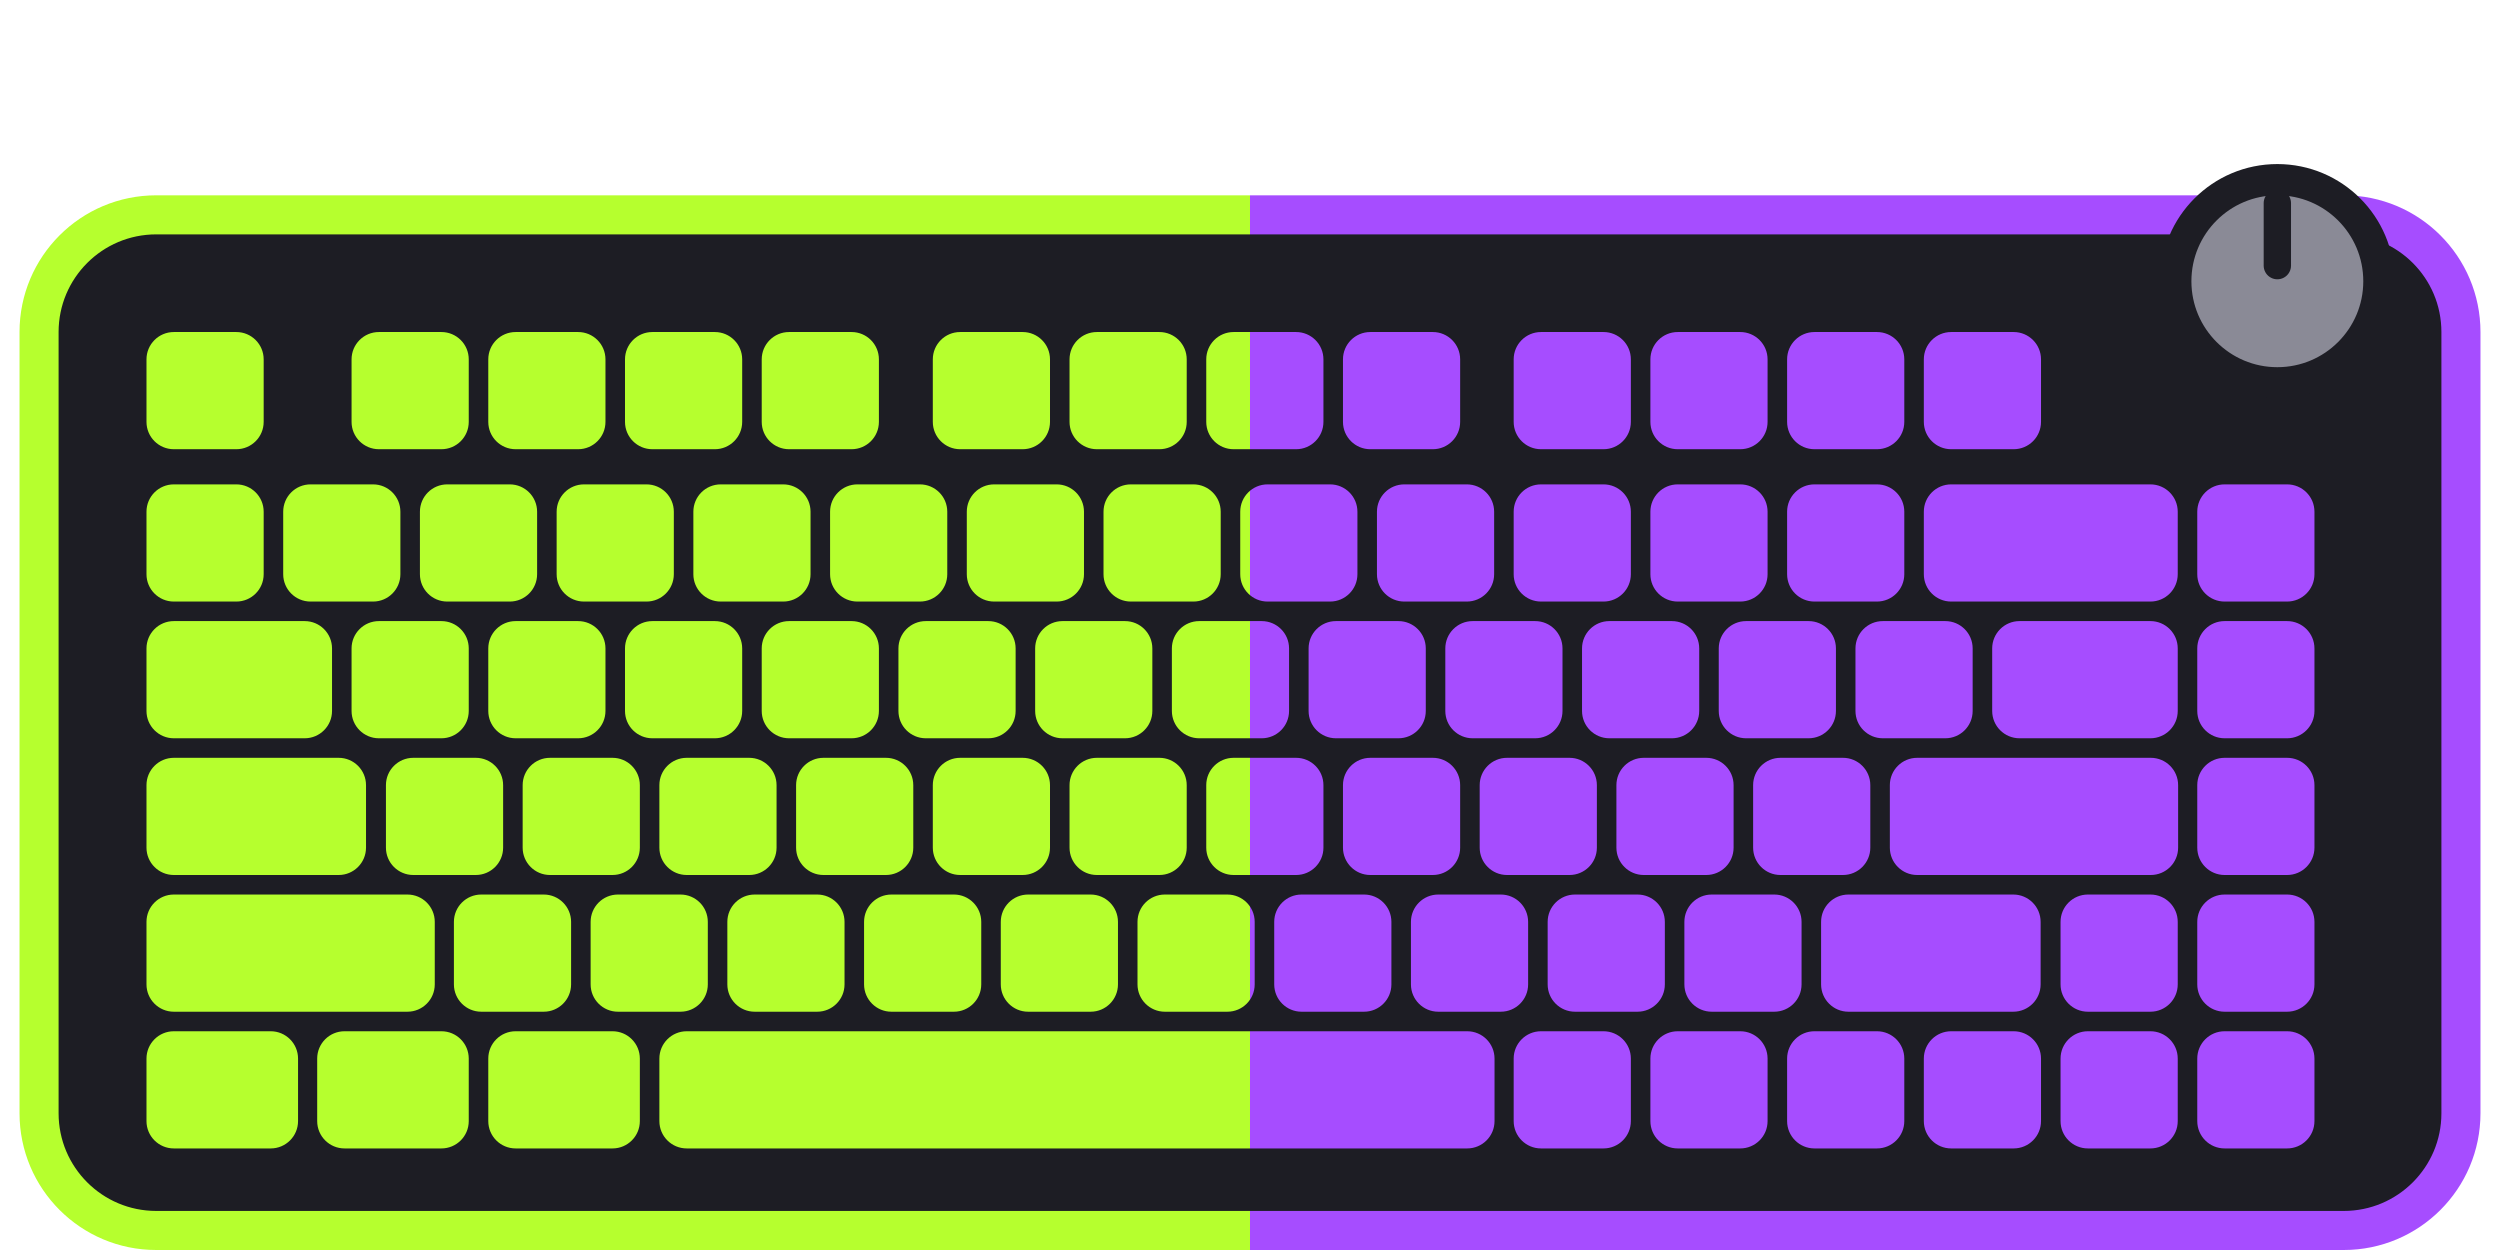
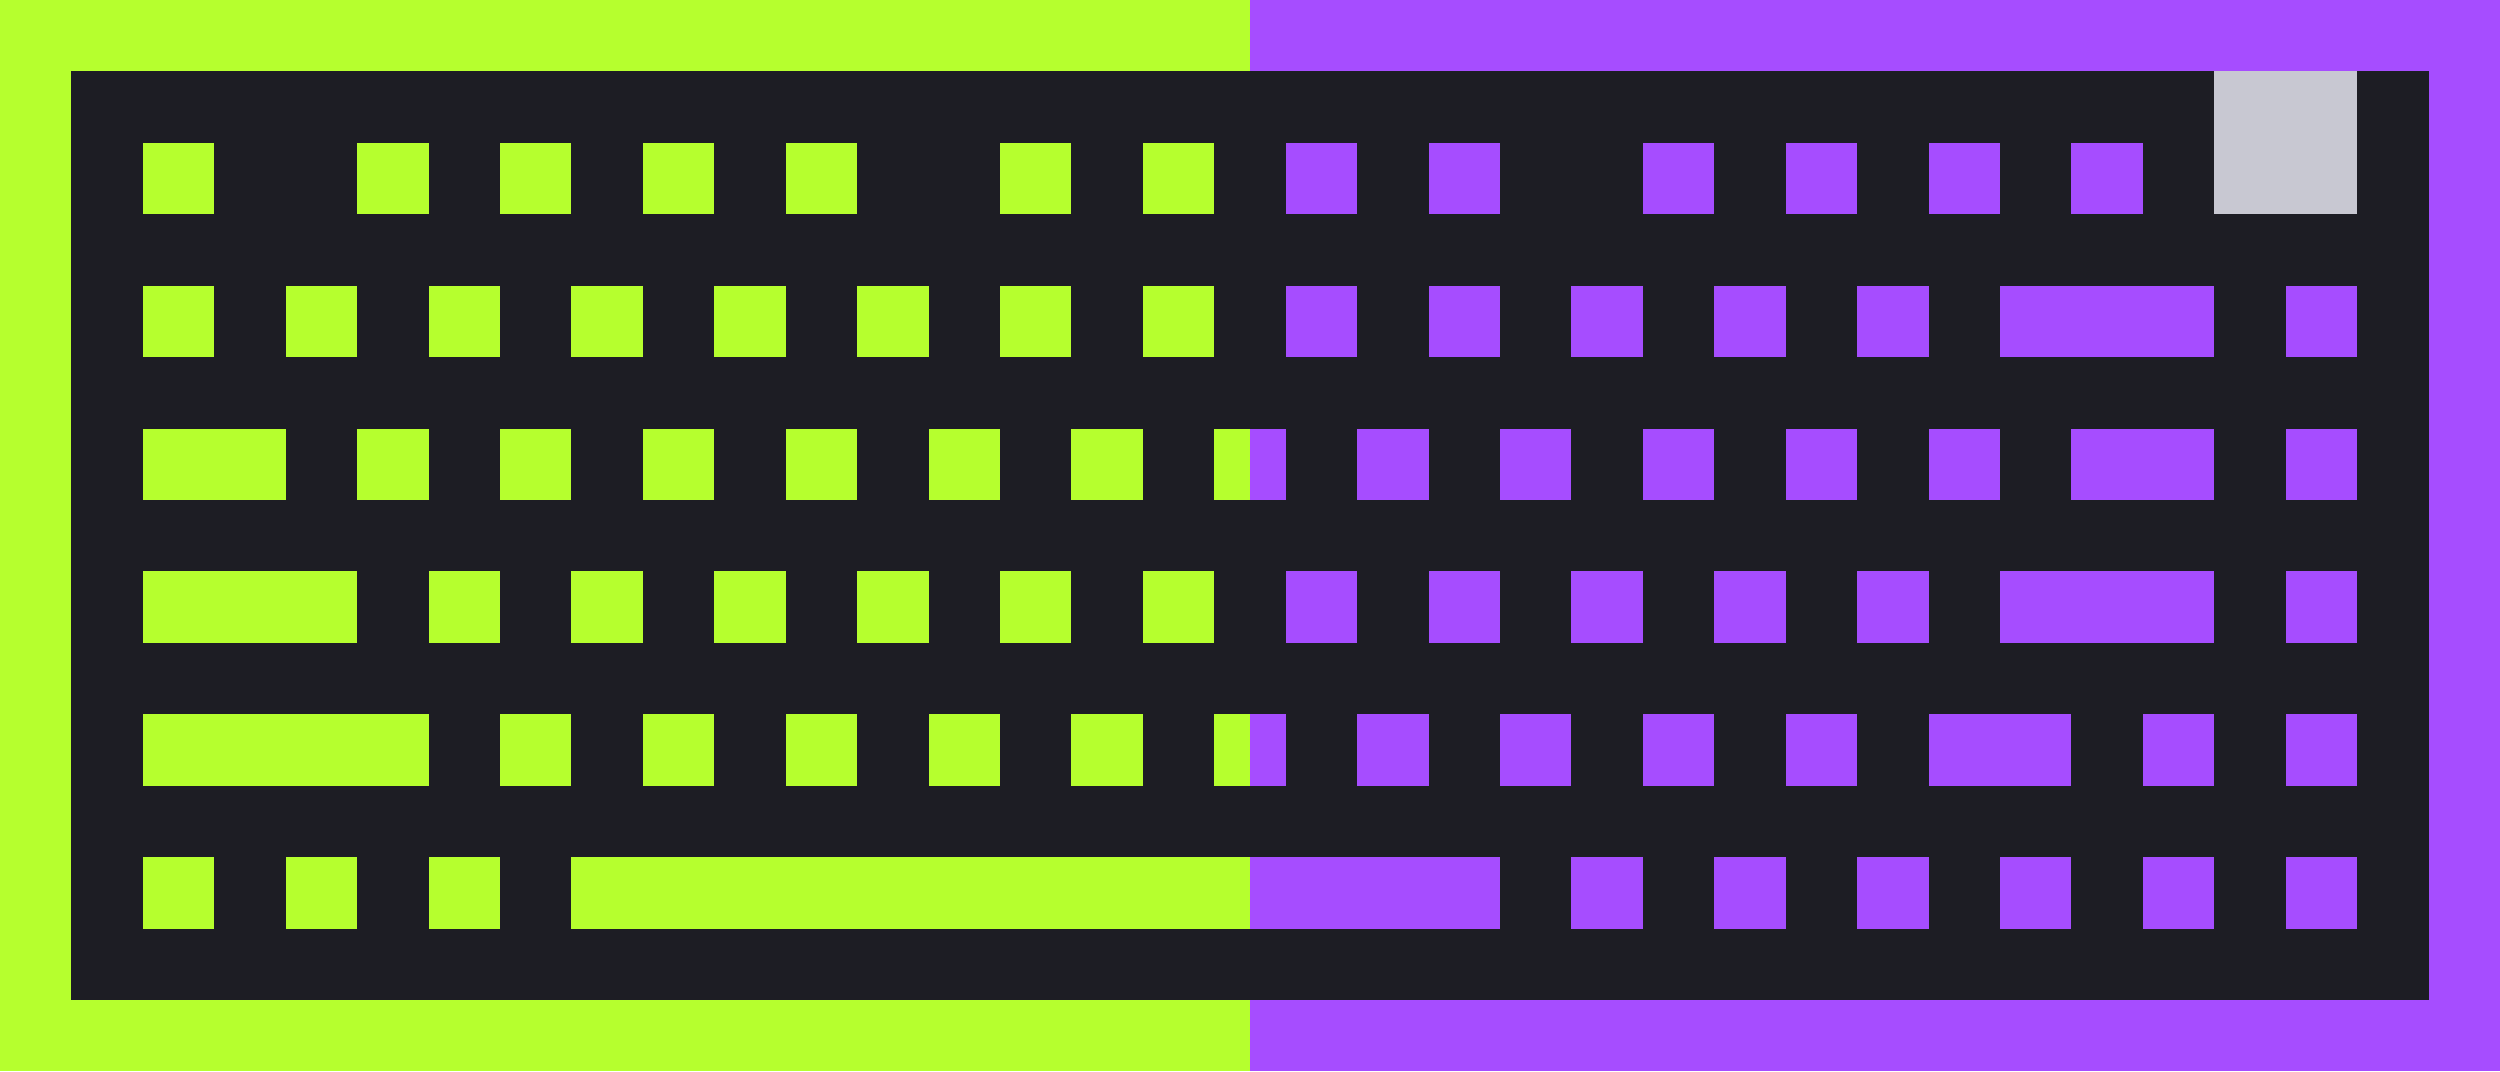
- <svg xmlns="http://www.w3.org/2000/svg" viewBox="0 0 64 32">
+ <svg xmlns="http://www.w3.org/2000/svg" viewBox="0 0 35 15" shape-rendering="crispEdges">
  <defs>
-     <linearGradient id="rgb" x1="0" x2="64" y1="0" y2="0" gradientUnits="userSpaceOnUse">
+     <linearGradient id="rgb" x1="0" x2="35" y1="0" y2="0" gradientUnits="userSpaceOnUse">
      <stop offset=".5" stop-color="#b6ff2e" />
      <stop offset=".5" stop-color="#a64dff" />
    </linearGradient>
  </defs>
-   <rect x="1" y="5.5" width="62" height="26" rx="3" fill="#1d1d24" stroke="url(#rgb)" stroke-width="1" />
+   <rect width="35" height="15" fill="url(#rgb)" />
+   <rect x="1" y="1" width="33" height="13" fill="#1d1d24" />
  <g fill="url(#rgb)">
-     <rect x="3.75" y="8.50" width="3.00" height="3.00" rx=".7" />
-     <rect x="9.00" y="8.50" width="3.00" height="3.00" rx=".7" />
-     <rect x="12.50" y="8.50" width="3.00" height="3.00" rx=".7" />
-     <rect x="16.00" y="8.50" width="3.00" height="3.00" rx=".7" />
-     <rect x="19.50" y="8.50" width="3.00" height="3.00" rx=".7" />
-     <rect x="23.88" y="8.50" width="3.00" height="3.00" rx=".7" />
-     <rect x="27.38" y="8.50" width="3.00" height="3.00" rx=".7" />
-     <rect x="30.88" y="8.50" width="3.00" height="3.00" rx=".7" />
-     <rect x="34.38" y="8.50" width="3.00" height="3.00" rx=".7" />
-     <rect x="38.75" y="8.50" width="3.00" height="3.00" rx=".7" />
-     <rect x="42.25" y="8.50" width="3.00" height="3.00" rx=".7" />
-     <rect x="45.75" y="8.50" width="3.00" height="3.00" rx=".7" />
-     <rect x="49.25" y="8.50" width="3.00" height="3.00" rx=".7" />
-     <rect x="3.75" y="12.40" width="3.00" height="3.00" rx=".7" />
-     <rect x="7.25" y="12.40" width="3.00" height="3.00" rx=".7" />
-     <rect x="10.75" y="12.40" width="3.00" height="3.00" rx=".7" />
-     <rect x="14.25" y="12.40" width="3.00" height="3.00" rx=".7" />
-     <rect x="17.75" y="12.40" width="3.00" height="3.00" rx=".7" />
-     <rect x="21.25" y="12.40" width="3.00" height="3.00" rx=".7" />
-     <rect x="24.75" y="12.40" width="3.00" height="3.00" rx=".7" />
-     <rect x="28.25" y="12.40" width="3.00" height="3.00" rx=".7" />
-     <rect x="31.75" y="12.40" width="3.00" height="3.00" rx=".7" />
-     <rect x="35.25" y="12.40" width="3.00" height="3.00" rx=".7" />
-     <rect x="38.75" y="12.40" width="3.00" height="3.00" rx=".7" />
-     <rect x="42.25" y="12.40" width="3.00" height="3.00" rx=".7" />
-     <rect x="45.75" y="12.40" width="3.00" height="3.00" rx=".7" />
-     <rect x="49.25" y="12.40" width="6.50" height="3.00" rx=".7" />
-     <rect x="56.25" y="12.40" width="3.00" height="3.00" rx=".7" />
-     <rect x="3.75" y="15.90" width="4.75" height="3.00" rx=".7" />
-     <rect x="9.00" y="15.90" width="3.00" height="3.00" rx=".7" />
-     <rect x="12.50" y="15.90" width="3.00" height="3.00" rx=".7" />
-     <rect x="16.00" y="15.90" width="3.00" height="3.00" rx=".7" />
-     <rect x="19.50" y="15.90" width="3.00" height="3.00" rx=".7" />
-     <rect x="23.00" y="15.90" width="3.00" height="3.00" rx=".7" />
-     <rect x="26.50" y="15.90" width="3.00" height="3.00" rx=".7" />
-     <rect x="30.00" y="15.90" width="3.00" height="3.00" rx=".7" />
-     <rect x="33.50" y="15.90" width="3.00" height="3.00" rx=".7" />
-     <rect x="37.00" y="15.90" width="3.00" height="3.00" rx=".7" />
-     <rect x="40.50" y="15.90" width="3.00" height="3.00" rx=".7" />
-     <rect x="44.00" y="15.90" width="3.00" height="3.00" rx=".7" />
-     <rect x="47.50" y="15.90" width="3.00" height="3.00" rx=".7" />
-     <rect x="51.00" y="15.90" width="4.75" height="3.00" rx=".7" />
-     <rect x="56.25" y="15.90" width="3.00" height="3.00" rx=".7" />
-     <rect x="3.75" y="19.40" width="5.62" height="3.00" rx=".7" />
-     <rect x="9.88" y="19.40" width="3.00" height="3.00" rx=".7" />
-     <rect x="13.38" y="19.40" width="3.00" height="3.00" rx=".7" />
-     <rect x="16.88" y="19.40" width="3.00" height="3.00" rx=".7" />
-     <rect x="20.38" y="19.40" width="3.00" height="3.00" rx=".7" />
-     <rect x="23.88" y="19.40" width="3.00" height="3.00" rx=".7" />
-     <rect x="27.38" y="19.40" width="3.00" height="3.00" rx=".7" />
-     <rect x="30.88" y="19.40" width="3.00" height="3.00" rx=".7" />
-     <rect x="34.38" y="19.40" width="3.00" height="3.00" rx=".7" />
-     <rect x="37.88" y="19.40" width="3.00" height="3.00" rx=".7" />
-     <rect x="41.38" y="19.40" width="3.00" height="3.00" rx=".7" />
-     <rect x="44.88" y="19.40" width="3.00" height="3.00" rx=".7" />
-     <rect x="48.38" y="19.40" width="7.38" height="3.00" rx=".7" />
-     <rect x="56.25" y="19.40" width="3.00" height="3.00" rx=".7" />
-     <rect x="3.75" y="22.90" width="7.38" height="3.00" rx=".7" />
-     <rect x="11.62" y="22.90" width="3.00" height="3.00" rx=".7" />
-     <rect x="15.12" y="22.90" width="3.00" height="3.00" rx=".7" />
-     <rect x="18.62" y="22.90" width="3.00" height="3.00" rx=".7" />
-     <rect x="22.12" y="22.90" width="3.00" height="3.00" rx=".7" />
-     <rect x="25.62" y="22.90" width="3.00" height="3.00" rx=".7" />
-     <rect x="29.12" y="22.90" width="3.00" height="3.00" rx=".7" />
-     <rect x="32.62" y="22.90" width="3.00" height="3.00" rx=".7" />
-     <rect x="36.12" y="22.90" width="3.00" height="3.00" rx=".7" />
-     <rect x="39.62" y="22.90" width="3.00" height="3.00" rx=".7" />
-     <rect x="43.12" y="22.90" width="3.00" height="3.00" rx=".7" />
-     <rect x="46.62" y="22.90" width="5.62" height="3.00" rx=".7" />
-     <rect x="52.75" y="22.90" width="3.00" height="3.00" rx=".7" />
-     <rect x="56.25" y="22.90" width="3.00" height="3.00" rx=".7" />
-     <rect x="3.75" y="26.40" width="3.88" height="3.00" rx=".7" />
-     <rect x="8.12" y="26.40" width="3.88" height="3.00" rx=".7" />
-     <rect x="12.50" y="26.40" width="3.88" height="3.00" rx=".7" />
-     <rect x="16.88" y="26.40" width="21.38" height="3.00" rx=".7" />
-     <rect x="38.75" y="26.40" width="3.00" height="3.00" rx=".7" />
-     <rect x="42.25" y="26.40" width="3.00" height="3.00" rx=".7" />
-     <rect x="45.75" y="26.40" width="3.00" height="3.00" rx=".7" />
-     <rect x="49.25" y="26.40" width="3.00" height="3.00" rx=".7" />
-     <rect x="52.75" y="26.40" width="3.00" height="3.00" rx=".7" />
-     <rect x="56.25" y="26.40" width="3.00" height="3.00" rx=".7" />
+     <rect x="2" y="2" width="1" height="1" />
+     <rect x="5" y="2" width="1" height="1" />
+     <rect x="7" y="2" width="1" height="1" />
+     <rect x="9" y="2" width="1" height="1" />
+     <rect x="11" y="2" width="1" height="1" />
+     <rect x="14" y="2" width="1" height="1" />
+     <rect x="16" y="2" width="1" height="1" />
+     <rect x="18" y="2" width="1" height="1" />
+     <rect x="20" y="2" width="1" height="1" />
+     <rect x="23" y="2" width="1" height="1" />
+     <rect x="25" y="2" width="1" height="1" />
+     <rect x="27" y="2" width="1" height="1" />
+     <rect x="29" y="2" width="1" height="1" />
+     <rect x="2" y="4" width="1" height="1" />
+     <rect x="4" y="4" width="1" height="1" />
+     <rect x="6" y="4" width="1" height="1" />
+     <rect x="8" y="4" width="1" height="1" />
+     <rect x="10" y="4" width="1" height="1" />
+     <rect x="12" y="4" width="1" height="1" />
+     <rect x="14" y="4" width="1" height="1" />
+     <rect x="16" y="4" width="1" height="1" />
+     <rect x="18" y="4" width="1" height="1" />
+     <rect x="20" y="4" width="1" height="1" />
+     <rect x="22" y="4" width="1" height="1" />
+     <rect x="24" y="4" width="1" height="1" />
+     <rect x="26" y="4" width="1" height="1" />
+     <rect x="28" y="4" width="3" height="1" />
+     <rect x="32" y="4" width="1" height="1" />
+     <rect x="2" y="6" width="2" height="1" />
+     <rect x="5" y="6" width="1" height="1" />
+     <rect x="7" y="6" width="1" height="1" />
+     <rect x="9" y="6" width="1" height="1" />
+     <rect x="11" y="6" width="1" height="1" />
+     <rect x="13" y="6" width="1" height="1" />
+     <rect x="15" y="6" width="1" height="1" />
+     <rect x="17" y="6" width="1" height="1" />
+     <rect x="19" y="6" width="1" height="1" />
+     <rect x="21" y="6" width="1" height="1" />
+     <rect x="23" y="6" width="1" height="1" />
+     <rect x="25" y="6" width="1" height="1" />
+     <rect x="27" y="6" width="1" height="1" />
+     <rect x="29" y="6" width="2" height="1" />
+     <rect x="32" y="6" width="1" height="1" />
+     <rect x="2" y="8" width="3" height="1" />
+     <rect x="6" y="8" width="1" height="1" />
+     <rect x="8" y="8" width="1" height="1" />
+     <rect x="10" y="8" width="1" height="1" />
+     <rect x="12" y="8" width="1" height="1" />
+     <rect x="14" y="8" width="1" height="1" />
+     <rect x="16" y="8" width="1" height="1" />
+     <rect x="18" y="8" width="1" height="1" />
+     <rect x="20" y="8" width="1" height="1" />
+     <rect x="22" y="8" width="1" height="1" />
+     <rect x="24" y="8" width="1" height="1" />
+     <rect x="26" y="8" width="1" height="1" />
+     <rect x="28" y="8" width="3" height="1" />
+     <rect x="32" y="8" width="1" height="1" />
+     <rect x="2" y="10" width="4" height="1" />
+     <rect x="7" y="10" width="1" height="1" />
+     <rect x="9" y="10" width="1" height="1" />
+     <rect x="11" y="10" width="1" height="1" />
+     <rect x="13" y="10" width="1" height="1" />
+     <rect x="15" y="10" width="1" height="1" />
+     <rect x="17" y="10" width="1" height="1" />
+     <rect x="19" y="10" width="1" height="1" />
+     <rect x="21" y="10" width="1" height="1" />
+     <rect x="23" y="10" width="1" height="1" />
+     <rect x="25" y="10" width="1" height="1" />
+     <rect x="27" y="10" width="2" height="1" />
+     <rect x="30" y="10" width="1" height="1" />
+     <rect x="32" y="10" width="1" height="1" />
+     <rect x="2" y="12" width="1" height="1" />
+     <rect x="4" y="12" width="1" height="1" />
+     <rect x="6" y="12" width="1" height="1" />
+     <rect x="8" y="12" width="13" height="1" />
+     <rect x="22" y="12" width="1" height="1" />
+     <rect x="24" y="12" width="1" height="1" />
+     <rect x="26" y="12" width="1" height="1" />
+     <rect x="28" y="12" width="1" height="1" />
+     <rect x="30" y="12" width="1" height="1" />
+     <rect x="32" y="12" width="1" height="1" />
  </g>
-   <circle cx="58.3" cy="7.2" r="2.6" fill="#8a8a96" stroke="#1d1d24" stroke-width=".8" />
-   <path d="M58.3 5.2v1.6" stroke="#1d1d24" stroke-width=".7" stroke-linecap="round" />
+   <rect x="31" y="1" width="2" height="2" fill="#c8c8d2" />
</svg>
